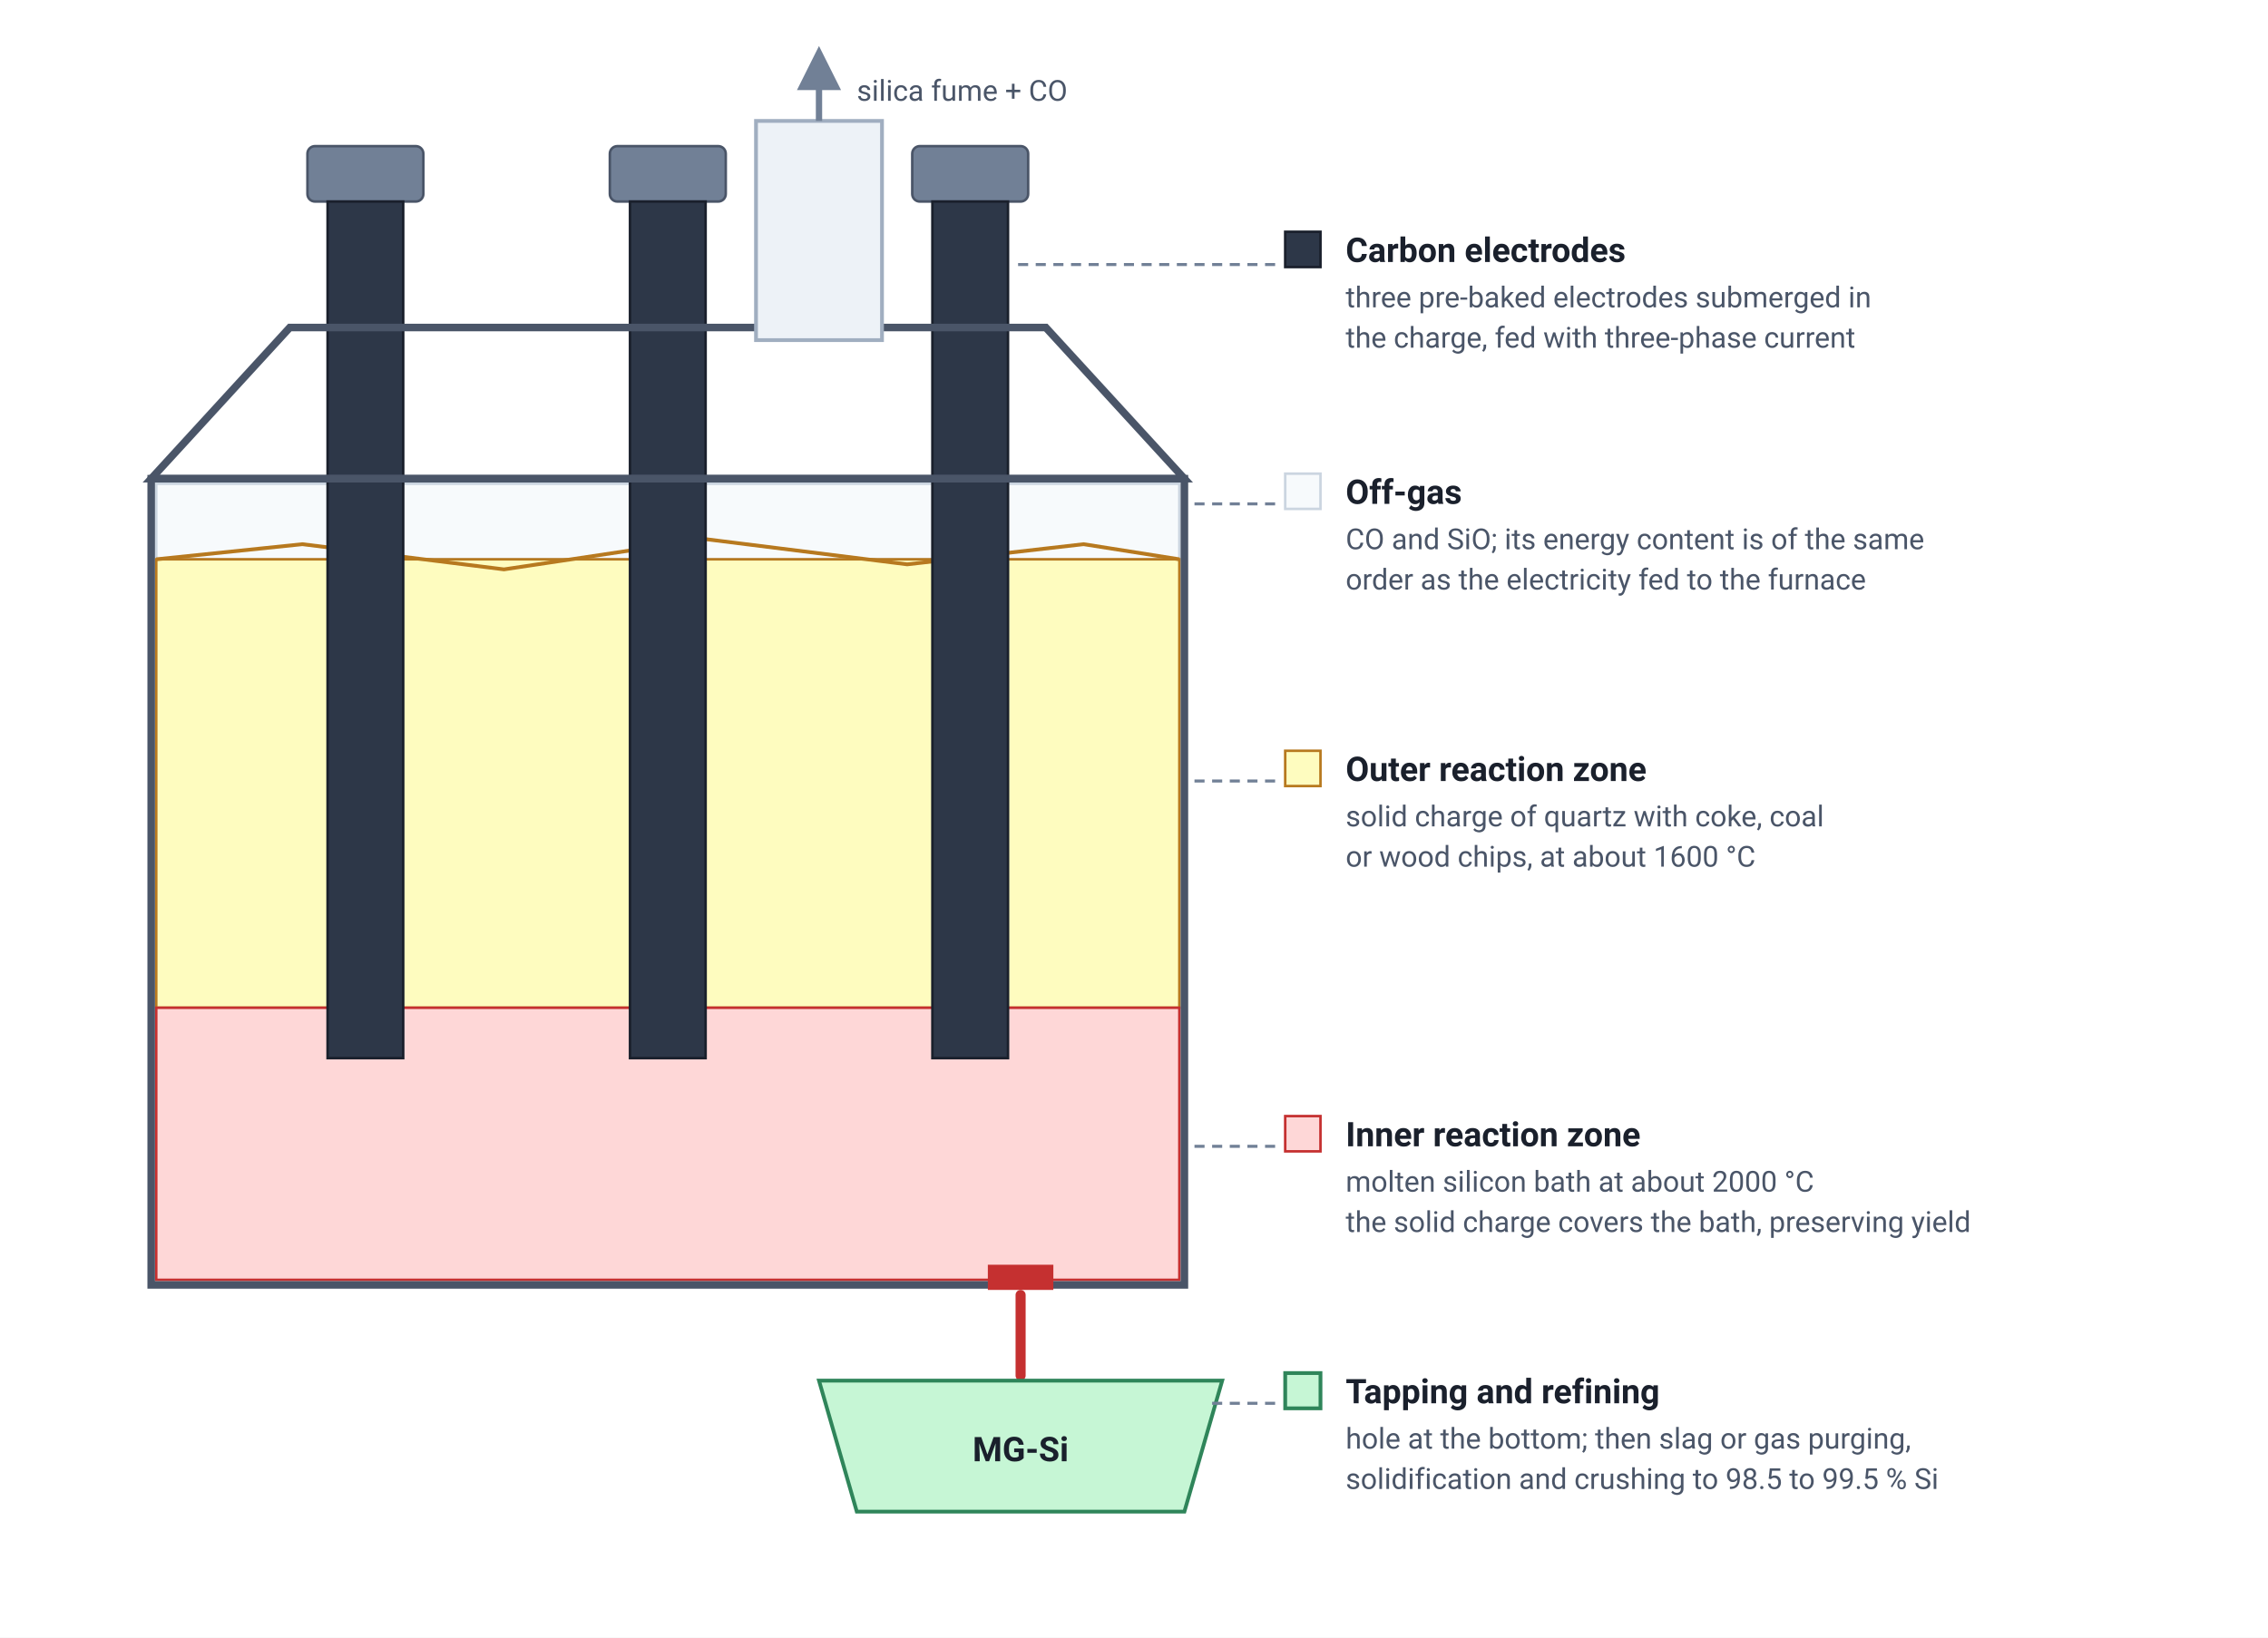
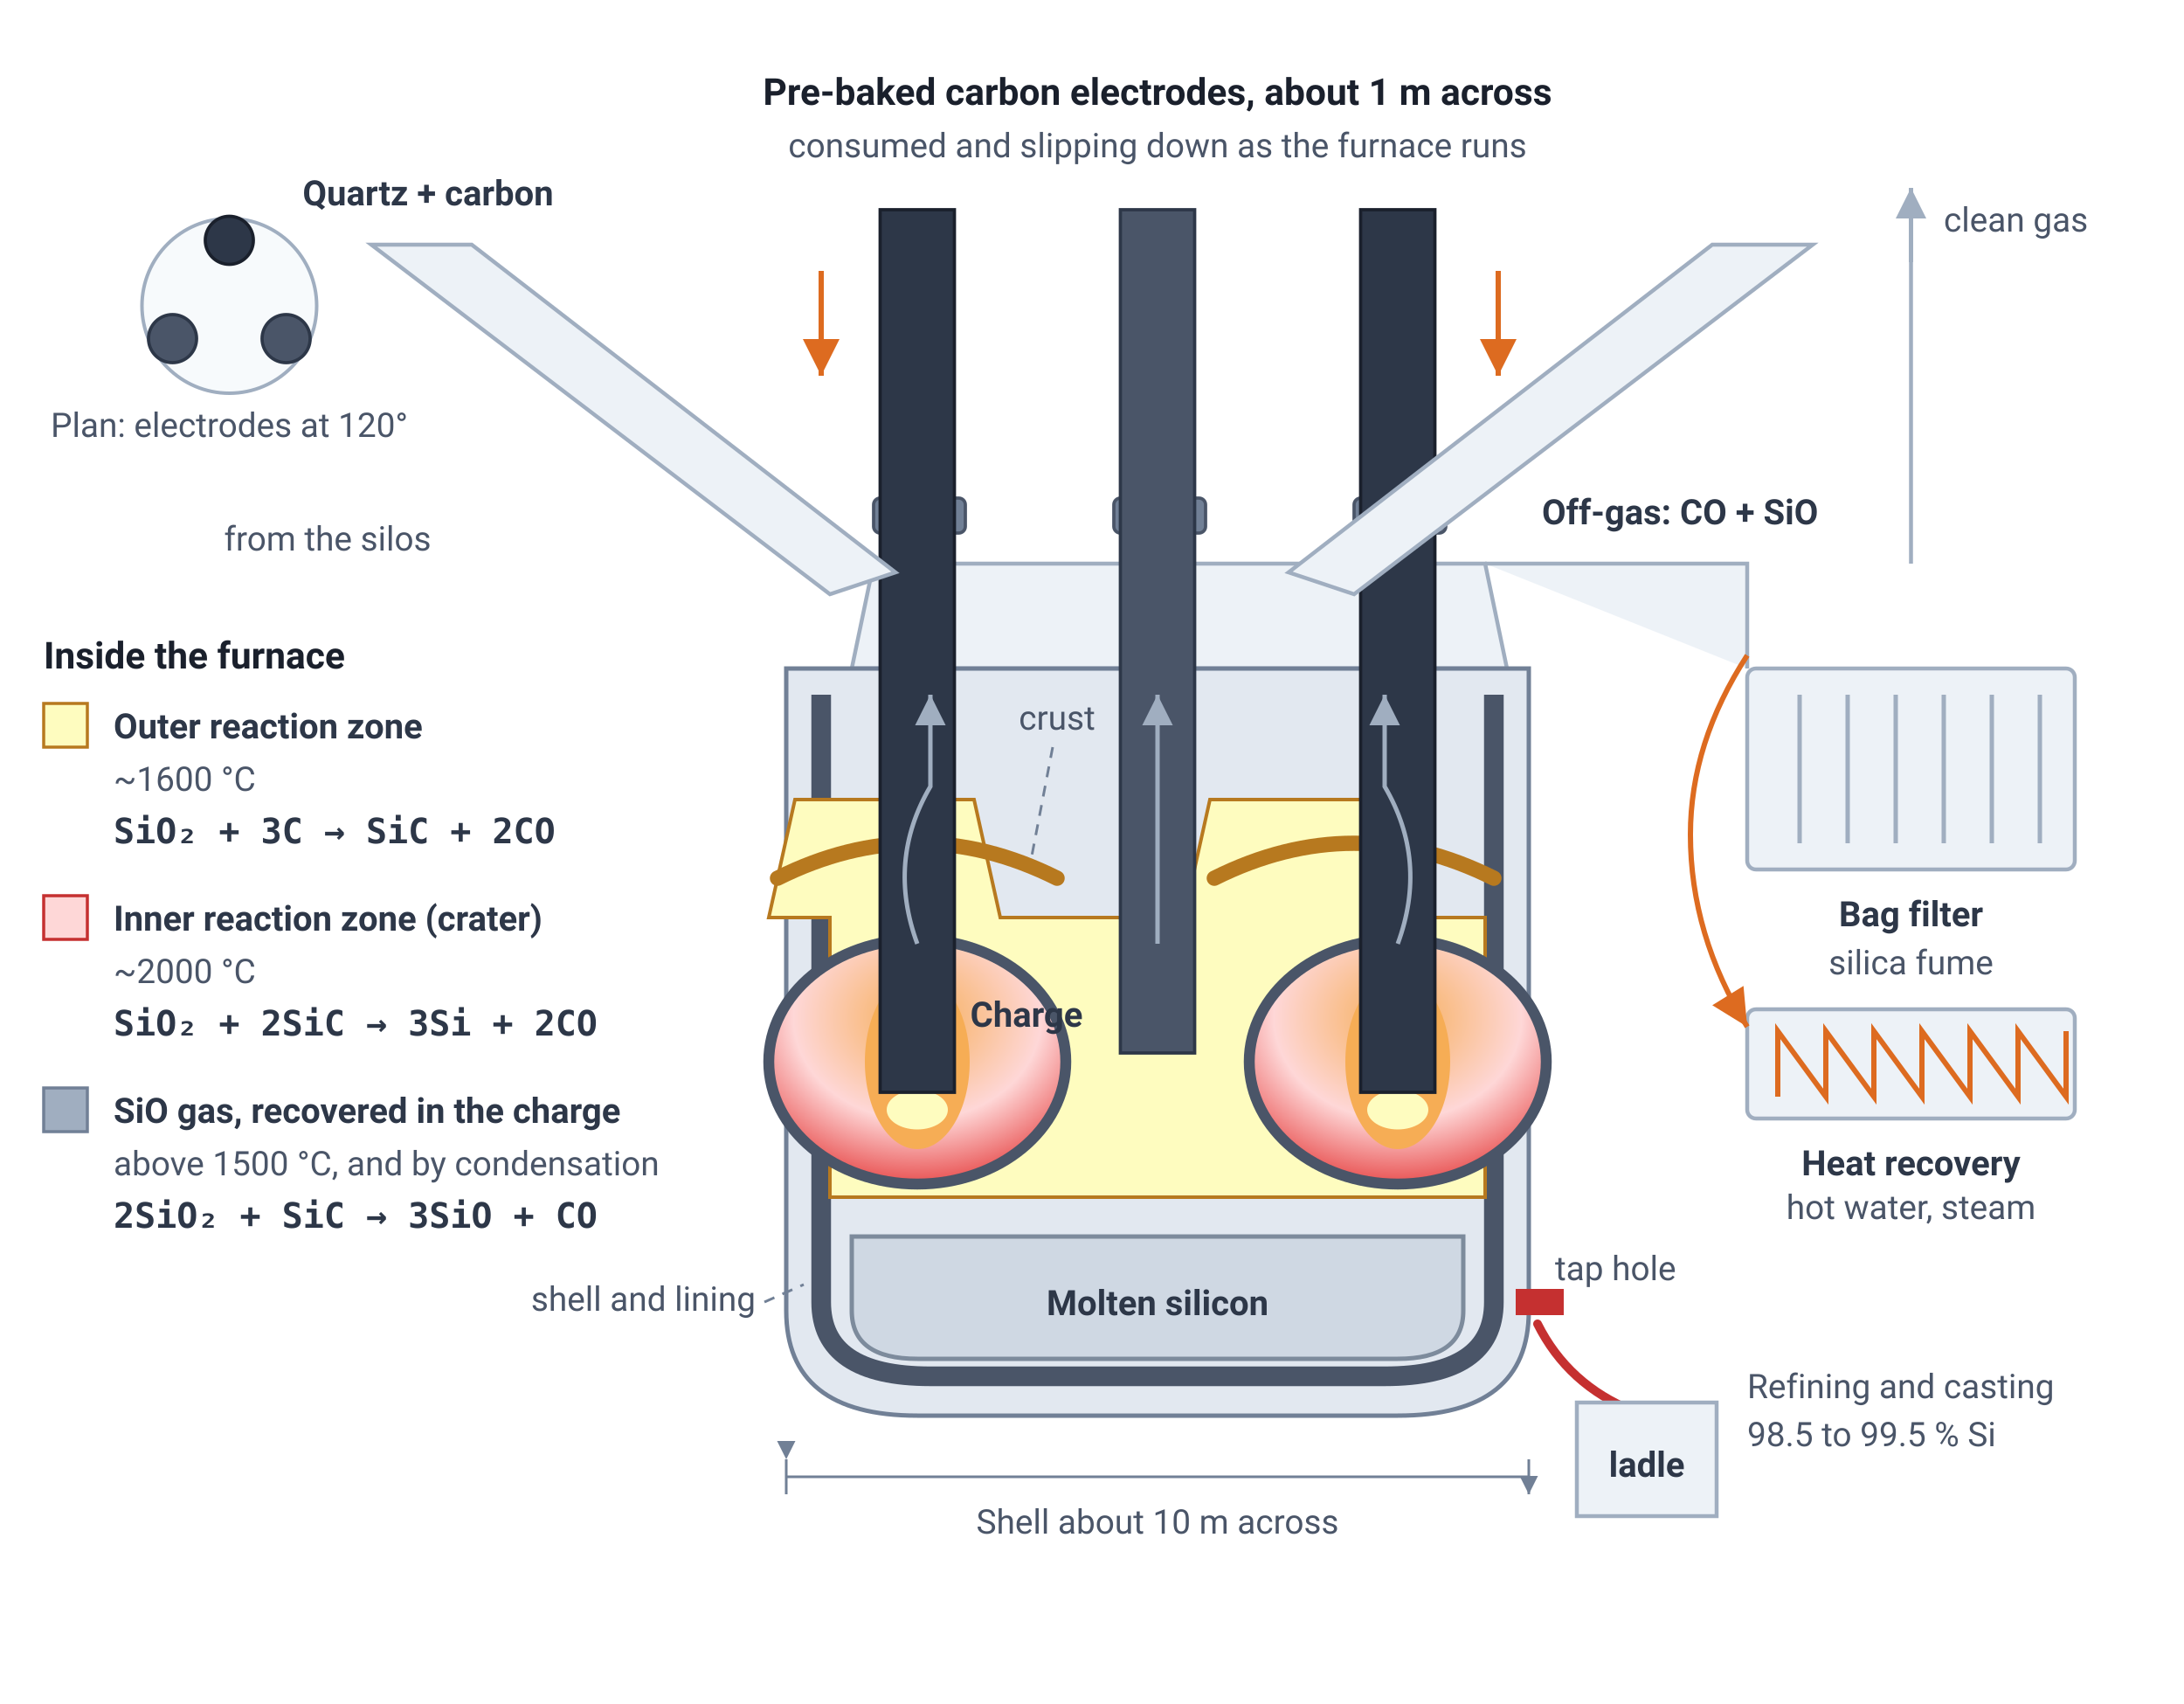
- <svg xmlns="http://www.w3.org/2000/svg" width="900" height="650" viewBox="0 0 900 650" role="img">
-   <rect width="900" height="650" fill="#ffffff" />
+ <svg xmlns="http://www.w3.org/2000/svg" width="1000" height="780" viewBox="0 0 1000 780" role="img">
+   <rect width="1000" height="780" fill="#ffffff" />
+   <style>
+     .t { font: 600 17px system-ui, -apple-system, "Segoe UI", Roboto, sans-serif; fill: #1a202c; }
+     .eq { font: 600 16px ui-monospace, "SFMono-Regular", Consolas, monospace; fill: #2d3748; }
+     .s { font: 15.5px system-ui, -apple-system, "Segoe UI", Roboto, sans-serif; fill: #4a5568; }
+     .in { font: 600 16px system-ui, -apple-system, "Segoe UI", Roboto, sans-serif; fill: #2d3748; }
+     .lead { fill: none; stroke: #718096; stroke-width: 1.2; stroke-dasharray: 5 4; }
+     .shell { fill: #e2e8f0; stroke: #718096; stroke-width: 2; }
+     .lining { fill: none; stroke: #4a5568; stroke-width: 9; }
+     .charge { fill: #fefcbf; stroke: #b7791f; stroke-width: 1.6; }
+     .crust { fill: none; stroke: #b7791f; stroke-width: 7; stroke-linecap: round; }
+     .crater { fill: url(#craterGlow); stroke: #4a5568; stroke-width: 5; }
+     .metal { fill: #cfd8e3; stroke: #7d8b9c; stroke-width: 2; }
+     .rod { fill: #2d3748; stroke: #1a202c; stroke-width: 1.5; }
+     .rodBack { fill: #4a5568; stroke: #2d3748; stroke-width: 1.5; }
+     .clamp { fill: #718096; stroke: #4a5568; stroke-width: 1.5; }
+     .gas { fill: none; stroke: #a0aec0; stroke-width: 2; }
+     .duct { fill: #edf2f7; stroke: #a0aec0; stroke-width: 1.8; }
+     .heat { fill: none; stroke: #dd6b20; stroke-width: 2.4; }
+     .pour { fill: none; stroke: #c53030; stroke-width: 4; stroke-linecap: round; }
+     .dim { fill: none; stroke: #718096; stroke-width: 1.2; }
+   </style>
  <defs>
-     <marker id="furnArrow" markerWidth="7" markerHeight="7" refX="5.5" refY="3.5" orient="auto">
+     <marker id="fArrow" markerWidth="9" markerHeight="9" refX="7" refY="3.5" orient="auto">
+       <path d="M0,0 L7,3.5 L0,7 z" fill="#a0aec0" />
+     </marker>
+     <marker id="hArrow" markerWidth="9" markerHeight="9" refX="7" refY="3.5" orient="auto">
+       <path d="M0,0 L7,3.5 L0,7 z" fill="#dd6b20" />
+     </marker>
+     <marker id="dArrow" markerWidth="9" markerHeight="9" refX="7" refY="3.5" orient="auto">
      <path d="M0,0 L7,3.5 L0,7 z" fill="#718096" />
    </marker>
+     <radialGradient id="craterGlow" cx="50%" cy="32%" r="72%">
+       <stop offset="0%" stop-color="#f6ad55" />
+       <stop offset="58%" stop-color="#fed7d7" />
+       <stop offset="100%" stop-color="#e53e3e" />
+     </radialGradient>
  </defs>
-   <style>
-     .t { font: 600 13.5px system-ui, -apple-system, "Segoe UI", Roboto, sans-serif; fill: #1a202c; }
-     .s { font: 11.5px system-ui, -apple-system, "Segoe UI", Roboto, sans-serif; fill: #4a5568; }
-     .note { font: 11.5px system-ui, -apple-system, "Segoe UI", Roboto, sans-serif; fill: #4a5568; }
-     .gas { fill: #f7fafc; stroke: #cbd5e0; stroke-width: 1; }
-     .charge { fill: #fefcbf; stroke: #b7791f; stroke-width: 1; }
-     .bath { fill: #fed7d7; stroke: #c53030; stroke-width: 1; }
-     .shell { fill: none; stroke: #4a5568; stroke-width: 3; }
-     .rod { fill: #2d3748; stroke: #1a202c; stroke-width: 1; }
-     .clamp { fill: #718096; stroke: #4a5568; stroke-width: 1; }
-     .done { fill: #c6f6d5; stroke: #2f855a; stroke-width: 1.5; }
-     .lead { fill: none; stroke: #718096; stroke-width: 1.2; stroke-dasharray: 4 3; }
-     .flow { stroke: #718096; stroke-width: 2.5; fill: none; }
-     .pour { stroke: #c53030; stroke-width: 4; fill: none; stroke-linecap: round; }
-   </style>
-   <rect class="gas" x="62" y="192" width="406" height="30" />
-   <rect class="charge" x="62" y="222" width="406" height="178" />
-   <rect class="bath" x="62" y="400" width="406" height="108" />
-   <path d="M62,222 L120,216 L200,226 L280,214 L360,224 L430,216 L468,222" fill="none" stroke="#b7791f" stroke-width="1.5" />
-   <rect class="clamp" x="122" y="58" width="46" height="22" rx="3" />
-   <rect class="clamp" x="242" y="58" width="46" height="22" rx="3" />
-   <rect class="clamp" x="362" y="58" width="46" height="22" rx="3" />
-   <rect class="rod" x="130" y="80" width="30" height="340" />
-   <rect class="rod" x="250" y="80" width="30" height="340" />
-   <rect class="rod" x="370" y="80" width="30" height="340" />
-   <polygon class="shell" points="60,190 115,130 415,130 470,190" />
-   <rect class="shell" x="60" y="190" width="410" height="320" />
-   <rect x="300" y="48" width="50" height="87" fill="#edf2f7" stroke="#a0aec0" stroke-width="1.5" />
-   <path class="flow" d="M325,48 L325,22" marker-end="url(#furnArrow)" />
-   <text class="s" x="340" y="40">silica fume + CO</text>
-   <rect x="392" y="502" width="26" height="10" fill="#c53030" />
-   <path class="pour" d="M405,514 L405,546" />
-   <polygon class="done" points="325,548 485,548 470,600 340,600" />
-   <text class="t" x="405" y="580" text-anchor="middle">MG-Si</text>
-   <line class="lead" x1="506" y1="105" x2="404" y2="105" />
-   <rect x="510" y="92" width="14" height="14" class="rod" />
-   <text class="t" x="534" y="104">Carbon electrodes</text>
-   <text class="s" x="534" y="122">three pre-baked electrodes submerged in</text>
-   <text class="s" x="534" y="138">the charge, fed with three-phase current</text>
-   <line class="lead" x1="506" y1="200" x2="474" y2="200" />
-   <rect x="510" y="188" width="14" height="14" class="gas" />
-   <text class="t" x="534" y="200">Off-gas</text>
-   <text class="s" x="534" y="218">CO and SiO; its energy content is of the same</text>
-   <text class="s" x="534" y="234">order as the electricity fed to the furnace</text>
-   <line class="lead" x1="506" y1="310" x2="474" y2="310" />
-   <rect x="510" y="298" width="14" height="14" class="charge" />
-   <text class="t" x="534" y="310">Outer reaction zone</text>
-   <text class="s" x="534" y="328">solid charge of quartz with coke, coal</text>
-   <text class="s" x="534" y="344">or wood chips, at about 1600 °C</text>
-   <line class="lead" x1="506" y1="455" x2="474" y2="455" />
-   <rect x="510" y="443" width="14" height="14" class="bath" />
-   <text class="t" x="534" y="455">Inner reaction zone</text>
-   <text class="s" x="534" y="473">molten silicon bath at about 2000 °C</text>
-   <text class="s" x="534" y="489">the solid charge covers the bath, preserving yield</text>
-   <line class="lead" x1="506" y1="557" x2="480" y2="557" />
-   <rect x="510" y="545" width="14" height="14" class="done" />
-   <text class="t" x="534" y="557">Tapping and refining</text>
-   <text class="s" x="534" y="575">hole at the bottom; then slag or gas purging,</text>
-   <text class="s" x="534" y="591">solidification and crushing to 98.5 to 99.5 % Si</text>
+   <text class="t" x="20" y="306">Inside the furnace</text>
+   <rect x="20" y="322" width="20" height="20" fill="#fefcbf" stroke="#b7791f" stroke-width="1.4" />
+   <text class="in" x="52" y="338">Outer reaction zone</text>
+   <text class="s" x="52" y="362">~1600 °C</text>
+   <text class="eq" x="52" y="386">SiO₂ + 3C → SiC + 2CO</text>
+   <rect x="20" y="410" width="20" height="20" fill="#fed7d7" stroke="#c53030" stroke-width="1.4" />
+   <text class="in" x="52" y="426">Inner reaction zone (crater)</text>
+   <text class="s" x="52" y="450">~2000 °C</text>
+   <text class="eq" x="52" y="474">SiO₂ + 2SiC → 3Si + 2CO</text>
+   <rect x="20" y="498" width="20" height="20" fill="#a0aec0" stroke="#718096" stroke-width="1.4" />
+   <text class="in" x="52" y="514">SiO gas, recovered in the charge</text>
+   <text class="s" x="52" y="538">above 1500 °C, and by condensation</text>
+   <text class="eq" x="52" y="562">2SiO₂ + SiC → 3SiO + CO</text>
+   <circle cx="105" cy="140" r="40" fill="#f7fafc" stroke="#a0aec0" stroke-width="1.6" />
+   <circle cx="105" cy="110" r="11" class="rod" />
+   <circle cx="79" cy="155" r="11" class="rodBack" />
+   <circle cx="131" cy="155" r="11" class="rodBack" />
+   <text class="s" x="105" y="200" text-anchor="middle">Plan: electrodes at 120°</text>
+   <path class="duct" d="M390,306 L690,306 L680,258 L400,258 Z" />
+   <path class="duct" d="M680,258 L800,258 L800,306" />
+   <rect class="duct" x="800" y="306" width="150" height="92" rx="4" />
+   <path class="gas" d="M824,318 L824,386 M846,318 L846,386 M868,318 L868,386 M890,318 L890,386 M912,318 L912,386 M934,318 L934,386" />
+   <text class="in" x="875" y="424" text-anchor="middle">Bag filter</text>
+   <text class="s" x="875" y="446" text-anchor="middle">silica fume</text>
+   <path class="duct" d="M875,258 L875,120" />
+   <path class="gas" d="M875,120 L875,86" marker-end="url(#fArrow)" />
+   <text class="s" x="890" y="106">clean gas</text>
+   <rect class="duct" x="800" y="462" width="150" height="50" rx="4" />
+   <path class="heat" d="M814,502 L814,472 L836,502 L836,472 L858,502 L858,472 L880,502 L880,472 L902,502 L902,472 L924,502 L924,472 L946,502 L946,472" />
+   <text class="in" x="875" y="538" text-anchor="middle">Heat recovery</text>
+   <text class="s" x="875" y="558" text-anchor="middle">hot water, steam</text>
+   <path class="heat" d="M800,300 Q774,340 774,382 Q774,428 800,470" marker-end="url(#hArrow)" />
+   <path class="shell" d="M360,306 L360,600 Q360,648 420,648 L640,648 Q700,648 700,600 L700,306 Z" />
+   <path class="lining" d="M376,318 L376,596 Q376,630 426,630 L634,630 Q684,630 684,596 L684,318" />
+   <path class="charge" d="M380,420 L380,548 L680,548 L680,420 L648,420 L636,366 L554,366 L542,420 L458,420 L446,366 L364,366 L352,420 Z" />
+   <path class="crust" d="M356,402 Q420,370 484,402" />
+   <path class="crust" d="M556,402 Q620,370 684,402" />
+   <ellipse class="crater" cx="420" cy="486" rx="68" ry="56" />
+   <ellipse class="crater" cx="640" cy="486" rx="68" ry="56" />
+   <ellipse cx="420" cy="486" rx="24" ry="40" fill="#f6ad55" />
+   <ellipse cx="640" cy="486" rx="24" ry="40" fill="#f6ad55" />
+   <ellipse cx="420" cy="508" rx="14" ry="9" fill="#fefcbf" />
+   <ellipse cx="640" cy="508" rx="14" ry="9" fill="#fefcbf" />
+   <path class="metal" d="M390,566 L670,566 L670,600 Q670,622 640,622 L420,622 Q390,622 390,600 Z" />
+   <rect class="clamp" x="400" y="228" width="42" height="16" rx="3" />
+   <rect class="clamp" x="510" y="228" width="42" height="16" rx="3" />
+   <rect class="clamp" x="620" y="228" width="42" height="16" rx="3" />
+   <rect class="rodBack" x="513" y="96" width="34" height="386" />
+   <rect class="rod" x="403" y="96" width="34" height="404" />
+   <rect class="rod" x="623" y="96" width="34" height="404" />
+   <path class="heat" d="M376,124 L376,172" marker-end="url(#hArrow)" />
+   <path class="heat" d="M686,124 L686,172" marker-end="url(#hArrow)" />
+   <text class="t" x="530" y="48" text-anchor="middle">Pre-baked carbon electrodes, about 1 m across</text>
+   <text class="s" x="530" y="72" text-anchor="middle">consumed and slipping down as the furnace runs</text>
+   <path class="duct" d="M170,112 L380,272 L410,262 L216,112 Z" />
+   <path class="duct" d="M830,112 L620,272 L590,262 L784,112 Z" />
+   <text class="in" x="196" y="94" text-anchor="middle">Quartz + carbon</text>
+   <text class="s" x="150" y="252" text-anchor="middle">from the silos</text>
+   <path class="gas" d="M420,432 Q406,394 426,360 L426,318" marker-end="url(#fArrow)" />
+   <path class="gas" d="M640,432 Q654,394 634,360 L634,318" marker-end="url(#fArrow)" />
+   <path class="gas" d="M530,432 L530,318" marker-end="url(#fArrow)" />
+   <text class="in" x="706" y="240">Off-gas: CO + SiO</text>
+   <text class="in" x="470" y="470" text-anchor="middle">Charge</text>
+   <text class="in" x="530" y="602" text-anchor="middle">Molten silicon</text>
+   <text class="s" x="484" y="334" text-anchor="middle">crust</text>
+   <path class="lead" d="M482,342 L472,394" />
+   <text class="s" x="346" y="600" text-anchor="end">shell and lining</text>
+   <path class="lead" d="M350,596 L368,588" />
+   <rect x="694" y="590" width="22" height="12" fill="#c53030" />
+   <path class="pour" d="M704,606 Q718,634 748,646" />
+   <path class="duct" d="M722,642 L786,642 L786,694 L722,694 Z" />
+   <text class="in" x="754" y="676" text-anchor="middle">ladle</text>
+   <text class="s" x="712" y="586">tap hole</text>
+   <text class="s" x="800" y="640">Refining and casting</text>
+   <text class="s" x="800" y="662">98.5 to 99.5 % Si</text>
+   <path class="dim" d="M360,668 L360,684 M360,676 L700,676 M700,668 L700,684" marker-start="url(#dArrow)" marker-end="url(#dArrow)" />
+   <text class="s" x="530" y="702" text-anchor="middle">Shell about 10 m across</text>
</svg>
